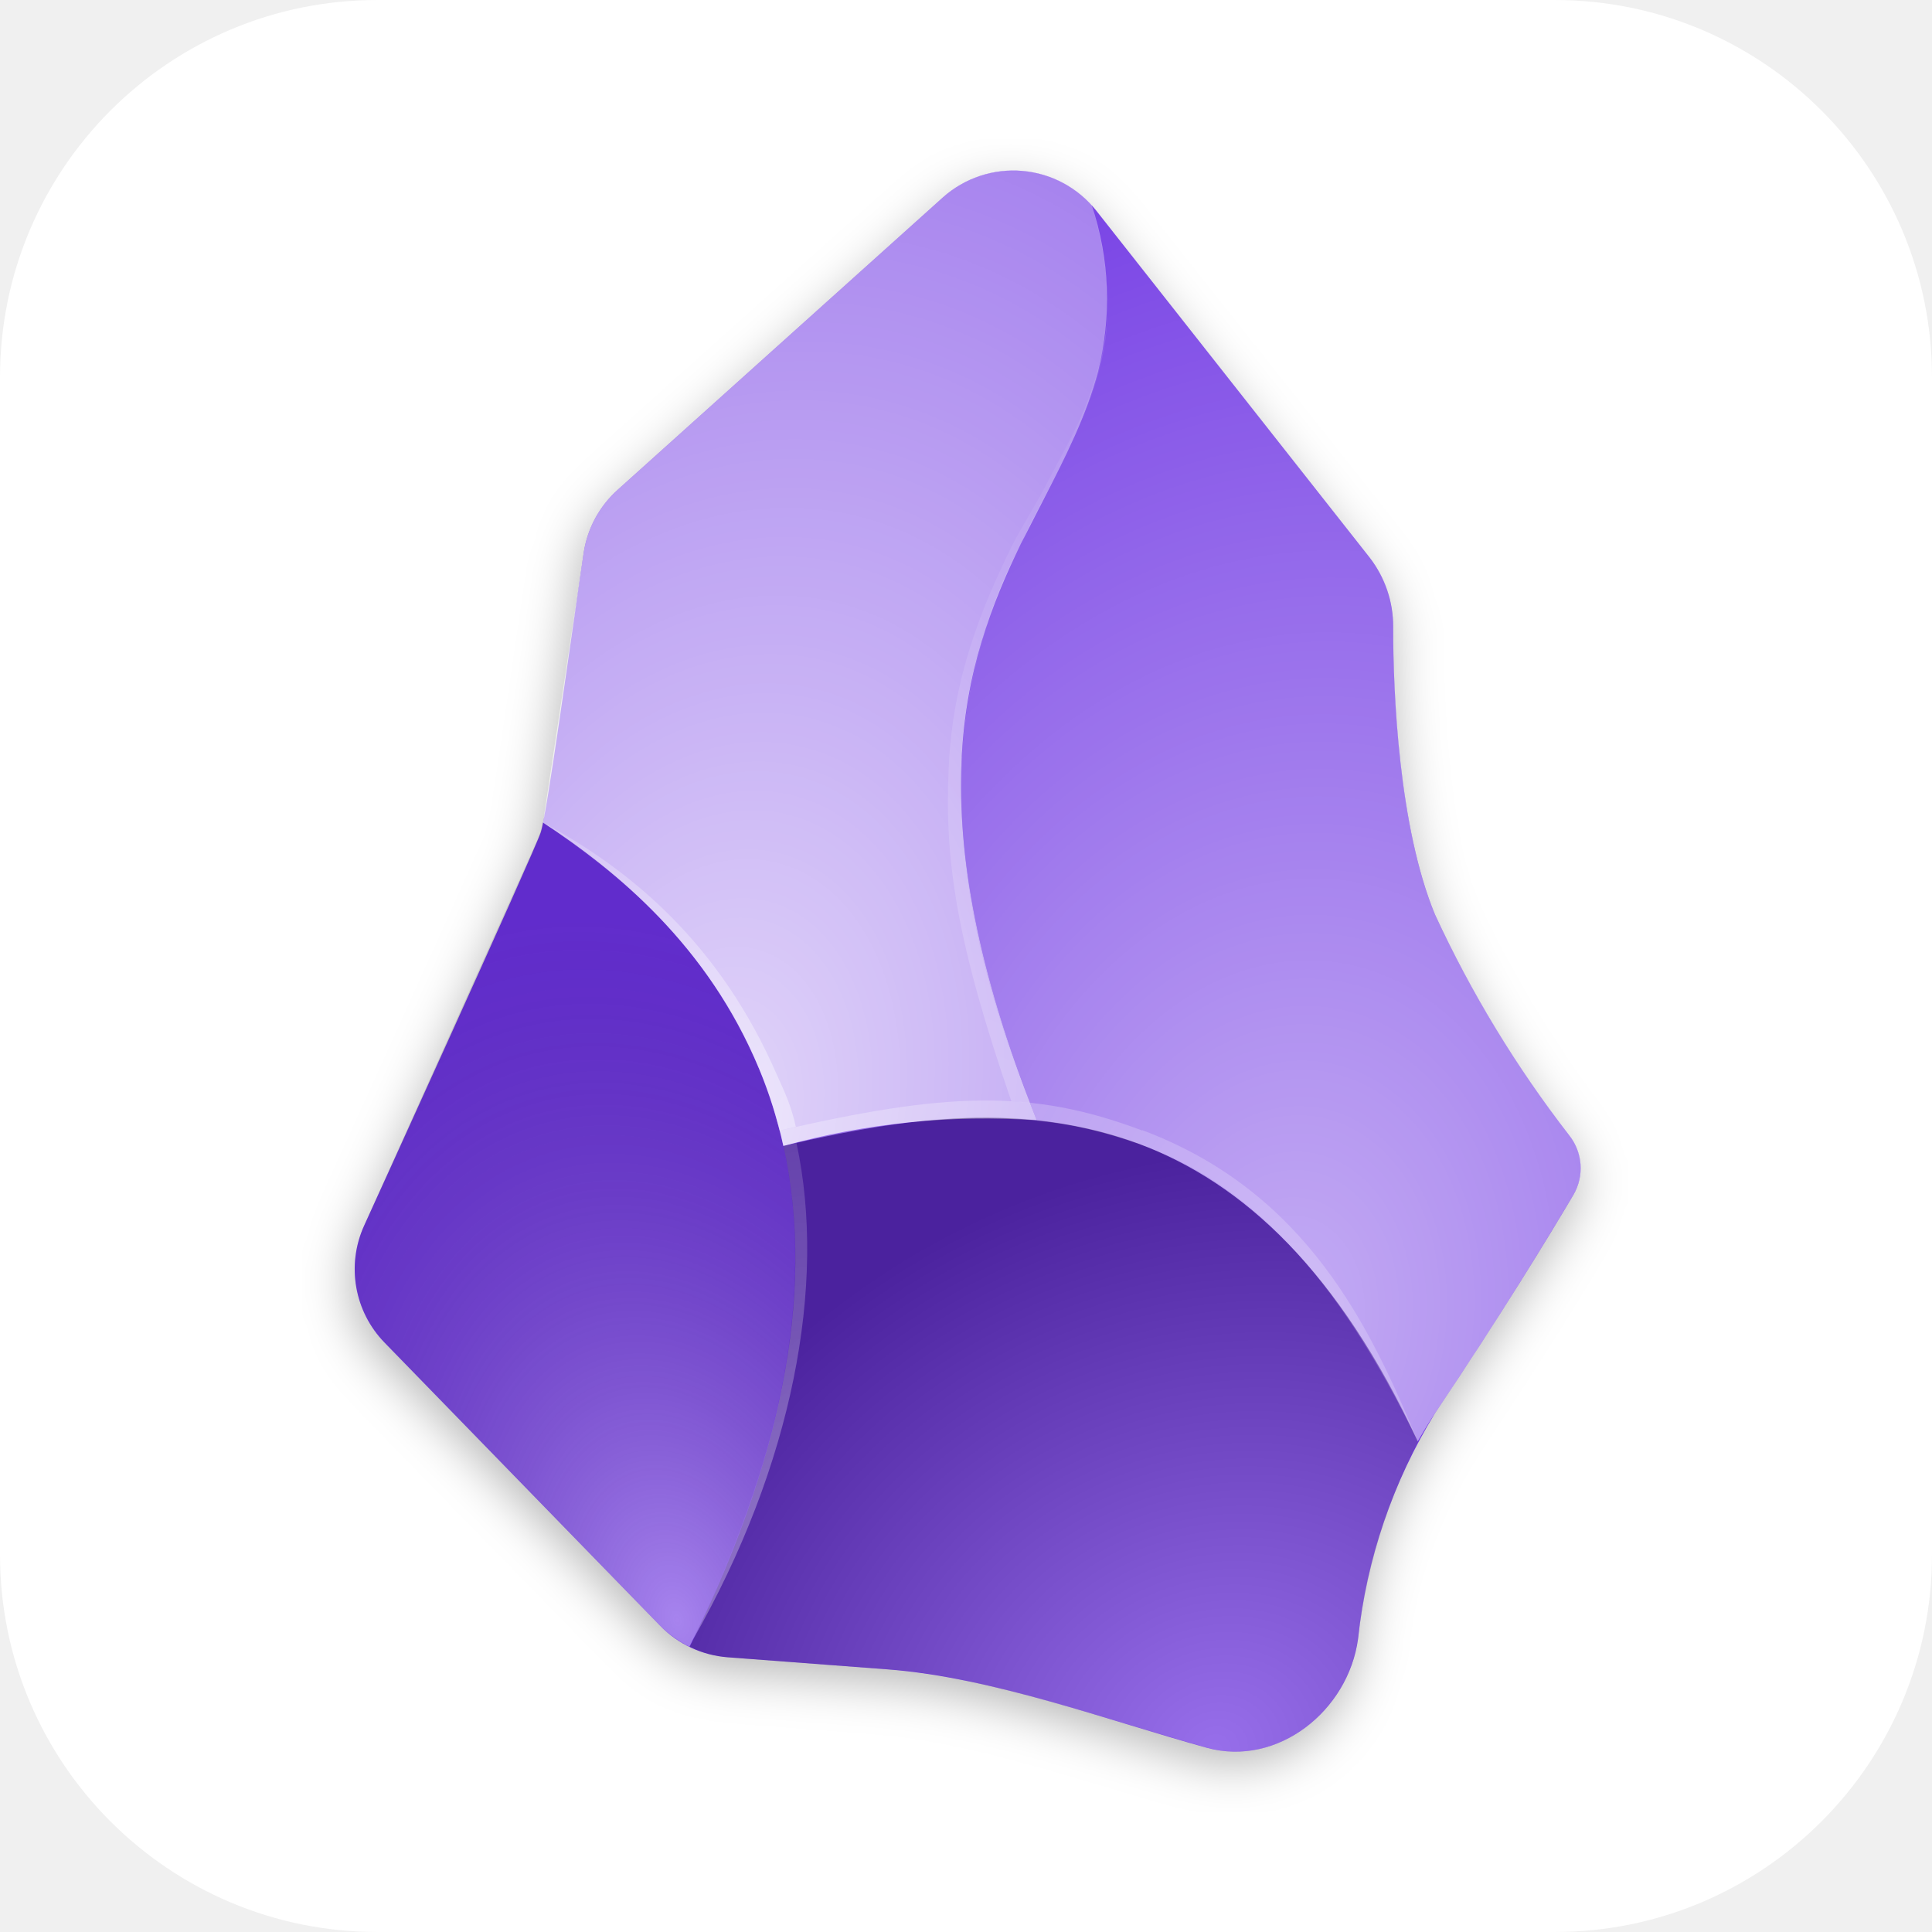
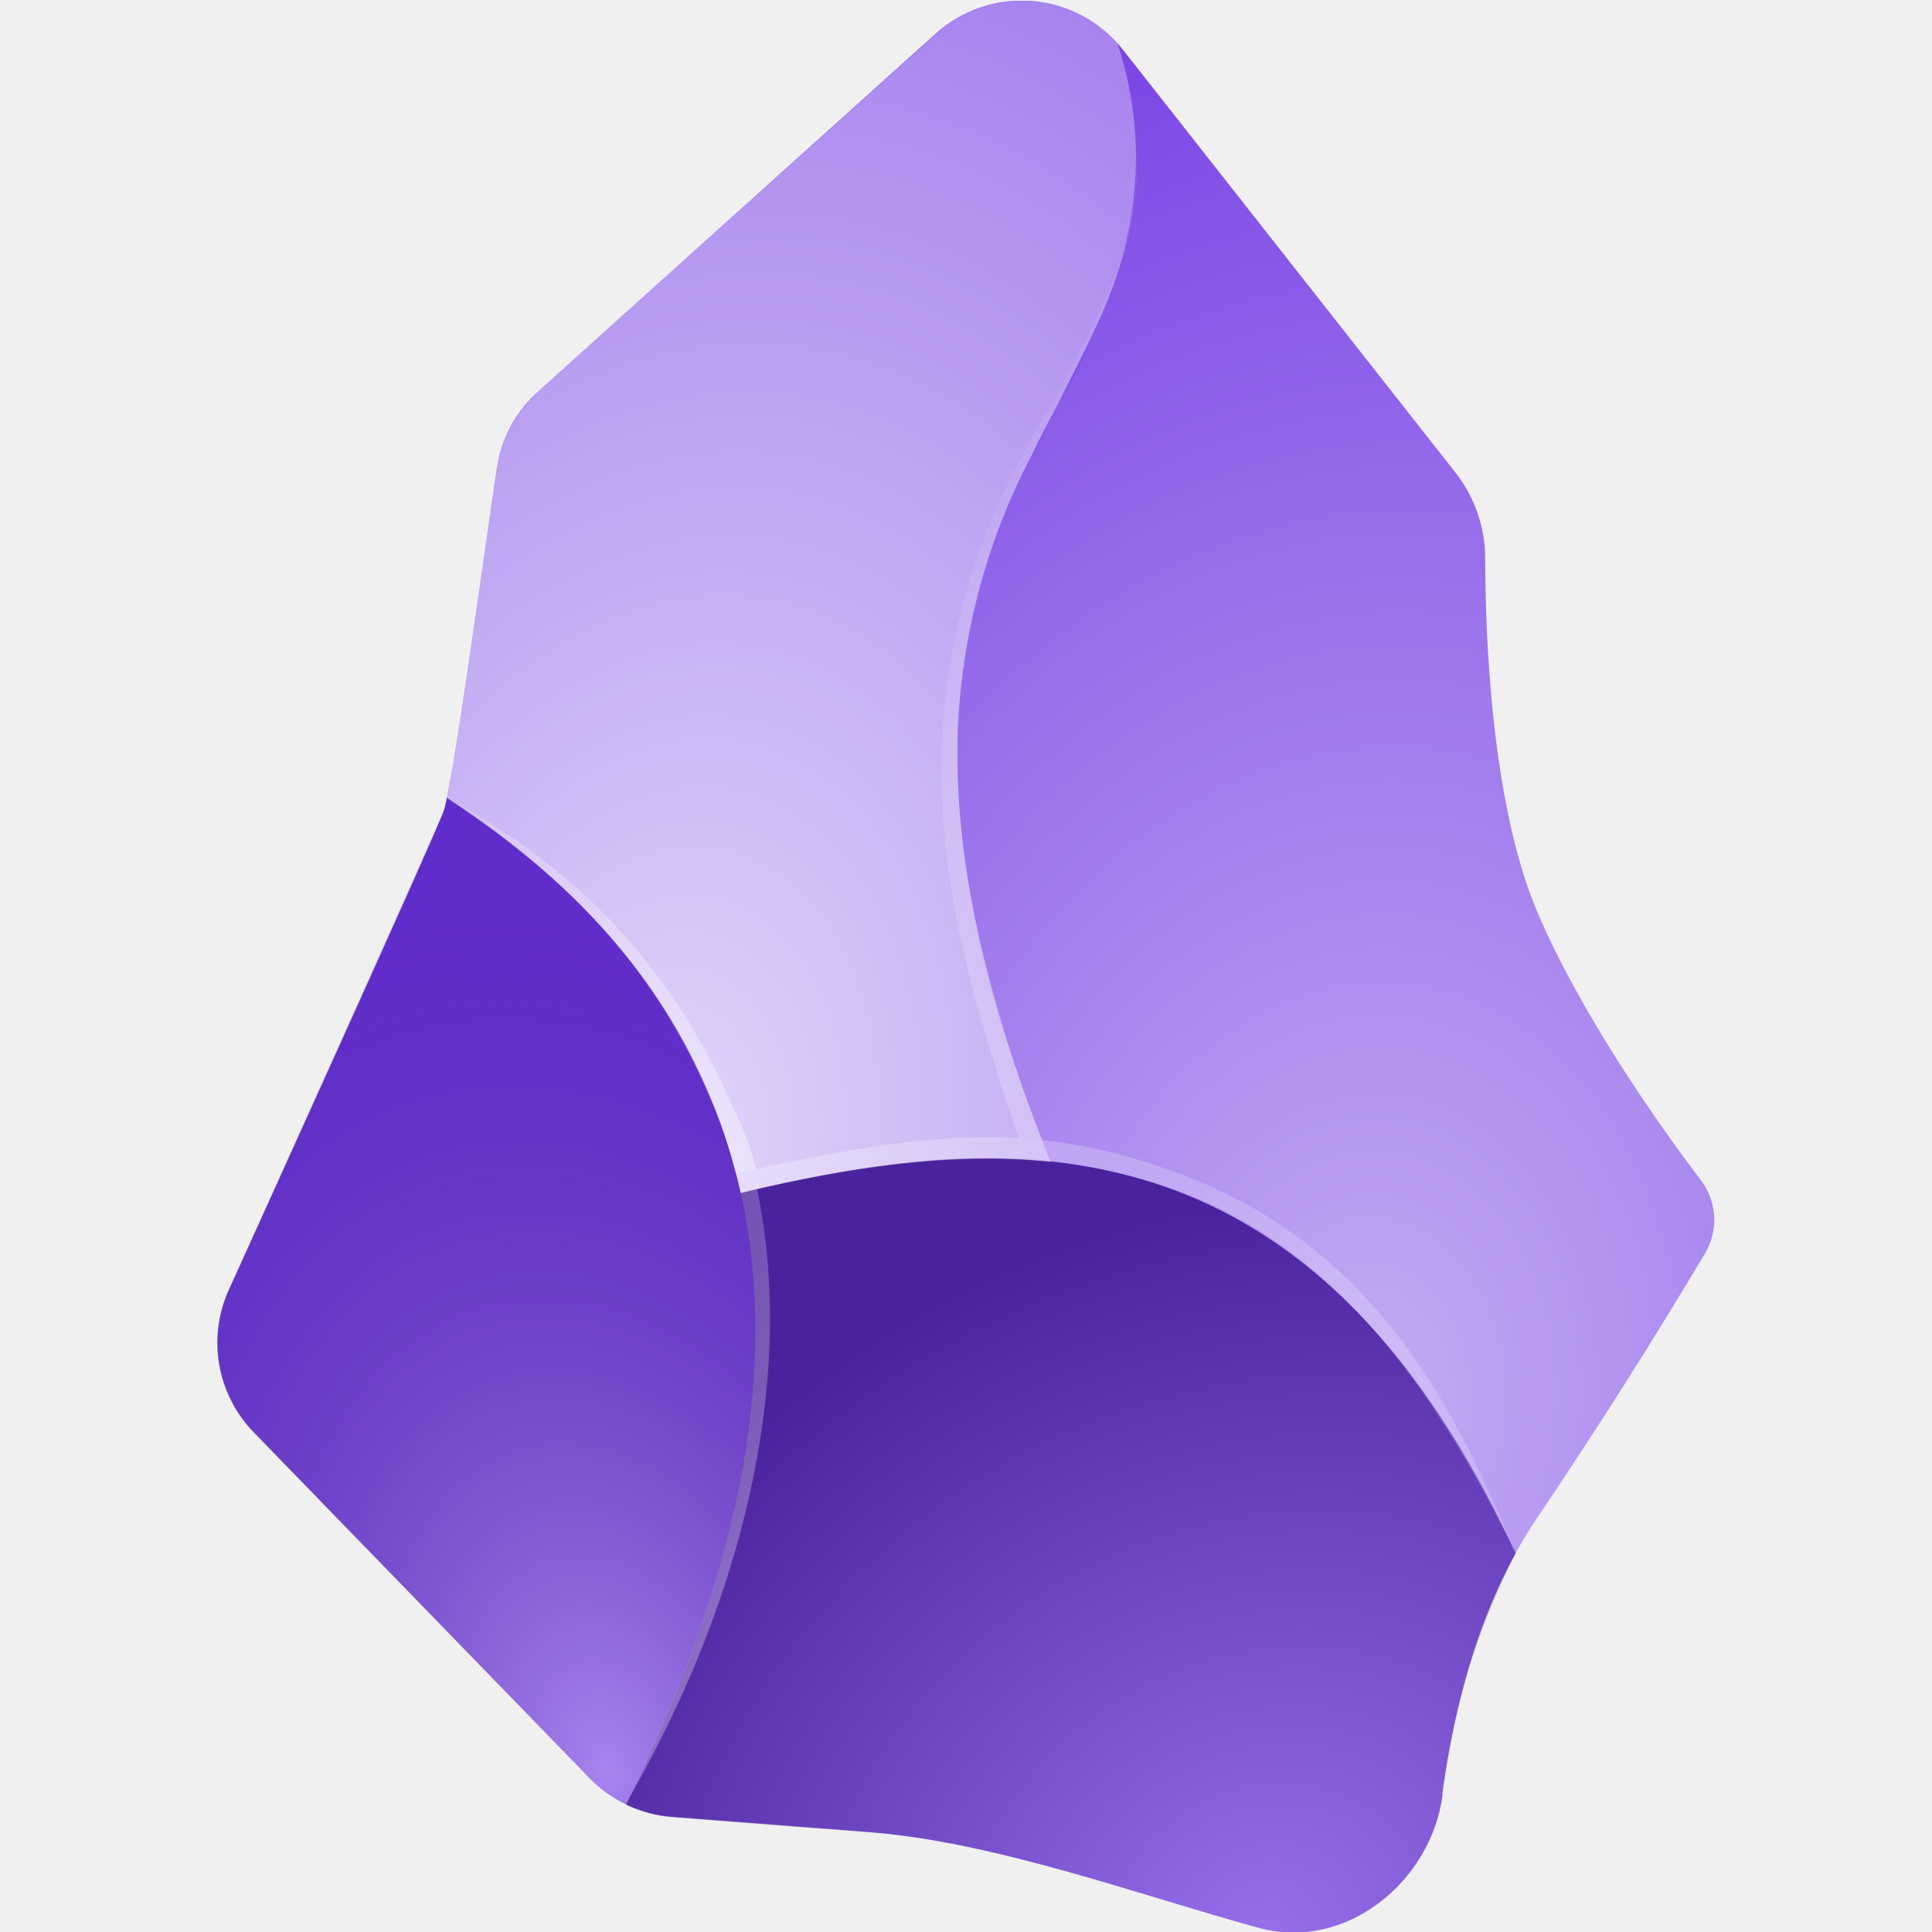
- <svg xmlns="http://www.w3.org/2000/svg" id="custom-logo" width="512" height="512" viewBox="0 0 512 512" fill="none" style="height:100%;width:100%;">
-   <defs>
-     <radialGradient id="b" cx="0" cy="0" r="1" gradientUnits="userSpaceOnUse" gradientTransform="matrix(-48 -185 123 -32 179 429.7)">
-       <stop stop-color="#fff" stop-opacity=".4" />
-       <stop offset="1" stop-opacity=".1" />
-     </radialGradient>
-     <radialGradient id="c" cx="0" cy="0" r="1" gradientUnits="userSpaceOnUse" gradientTransform="matrix(41 -310 229 30 341.6 351.3)">
-       <stop stop-color="#fff" stop-opacity=".6" />
-       <stop offset="1" stop-color="#fff" stop-opacity=".1" />
-     </radialGradient>
-     <radialGradient id="d" cx="0" cy="0" r="1" gradientUnits="userSpaceOnUse" gradientTransform="matrix(57 -261 178 39 190.5 296.3)">
-       <stop stop-color="#fff" stop-opacity=".8" />
-       <stop offset="1" stop-color="#fff" stop-opacity=".4" />
-     </radialGradient>
-     <radialGradient id="e" cx="0" cy="0" r="1" gradientUnits="userSpaceOnUse" gradientTransform="matrix(-79 -133 153 -90 321.4 464.2)">
-       <stop stop-color="#fff" stop-opacity=".3" />
-       <stop offset="1" stop-opacity=".3" />
-     </radialGradient>
-     <radialGradient id="f" cx="0" cy="0" r="1" gradientUnits="userSpaceOnUse" gradientTransform="matrix(-29 136 -92 -20 300.7 149.9)">
-       <stop stop-color="#fff" stop-opacity="0" />
-       <stop offset="1" stop-color="#fff" stop-opacity=".2" />
-     </radialGradient>
-     <radialGradient id="g" cx="0" cy="0" r="1" gradientUnits="userSpaceOnUse" gradientTransform="matrix(72 73 -155 153 137.8 225.2)">
-       <stop stop-color="#fff" stop-opacity=".2" />
-       <stop offset="1" stop-color="#fff" stop-opacity=".4" />
-     </radialGradient>
-     <radialGradient id="h" cx="0" cy="0" r="1" gradientUnits="userSpaceOnUse" gradientTransform="matrix(20 118 -251 43 215.1 273.7)">
-       <stop stop-color="#fff" stop-opacity=".1" />
-       <stop offset="1" stop-color="#fff" stop-opacity=".3" />
-     </radialGradient>
-     <radialGradient id="i" cx="0" cy="0" r="1" gradientUnits="userSpaceOnUse" gradientTransform="matrix(-162 -85 268 -510 374.4 371.7)">
-       <stop stop-color="#fff" stop-opacity=".2" />
-       <stop offset=".5" stop-color="#fff" stop-opacity=".2" />
-       <stop offset="1" stop-color="#fff" stop-opacity=".3" />
-     </radialGradient>
-     <filter id="a" x="80.1" y="37" width="351.1" height="443.2" filterUnits="userSpaceOnUse" color-interpolation-filters="sRGB">
-       <feFlood flood-opacity="0" result="BackgroundImageFix" />
-       <feBlend in="SourceGraphic" in2="BackgroundImageFix" result="shape" />
-       <feGaussianBlur stdDeviation="6.5" result="effect1_foregroundBlur_744_9191" />
-     </filter>
-   </defs>
-   <rect id="logo-bg" fill="#ffffff" width="512" height="512" rx="100" />
-   <g filter="url(#a)">
-     <path d="M359.2 437.5c-2.6 19-21.3 33.9-40 28.7-26.5-7.2-57.2-18.6-84.8-20.7l-42.4-3.2a28 28 0 0 1-18-8.3l-73-74.8a27.7 27.7 0 0 1-5.4-30.7s45-98.6 46.8-103.7c1.6-5.1 7.8-49.9 11.4-73.9a28 28 0 0 1 9-16.5L249 57.2a28 28 0 0 1 40.6 3.4l72.6 91.6a29.5 29.5 0 0 1 6.2 18.3c0 17.3 1.5 53 11.2 76a301.3 301.3 0 0 0 35.6 58.2 14 14 0 0 1 1 15.6c-6.3 10.7-18.9 31.3-36.6 57.6a142.2 142.2 0 0 0-20.5 59.6Z" fill="#000" fill-opacity=".3" />
+ <svg xmlns="http://www.w3.org/2000/svg" fill="none" height="100%" width="100%" viewBox="0 0 512 512">
+   <radialGradient id="logo-bottom-left" cx="0" cy="0" gradientTransform="matrix(-59 -225 150 -39 161.4 470)" gradientUnits="userSpaceOnUse" r="1">
+     <stop offset="0" stop-color="#fff" stop-opacity=".4" />
+     <stop offset="1" stop-opacity=".1" />
+   </radialGradient>
+   <radialGradient id="logo-top-right" cx="0" cy="0" gradientTransform="matrix(50 -379 280 37 360 374.2)" gradientUnits="userSpaceOnUse" r="1">
+     <stop offset="0" stop-color="#fff" stop-opacity=".6" />
+     <stop offset="1" stop-color="#fff" stop-opacity=".1" />
+   </radialGradient>
+   <radialGradient id="logo-top-left" cx="0" cy="0" gradientTransform="matrix(69 -319 218 47 175.4 307)" gradientUnits="userSpaceOnUse" r="1">
+     <stop offset="0" stop-color="#fff" stop-opacity=".8" />
+     <stop offset="1" stop-color="#fff" stop-opacity=".4" />
+   </radialGradient>
+   <radialGradient id="logo-bottom-right" cx="0" cy="0" gradientTransform="matrix(-96 -163 187 -111 335.3 512.2)" gradientUnits="userSpaceOnUse" r="1">
+     <stop offset="0" stop-color="#fff" stop-opacity=".3" />
+     <stop offset="1" stop-opacity=".3" />
+   </radialGradient>
+   <radialGradient id="logo-top-edge" cx="0" cy="0" gradientTransform="matrix(-36 166 -112 -24 310 128.2)" gradientUnits="userSpaceOnUse" r="1">
+     <stop offset="0" stop-color="#fff" stop-opacity="0" />
+     <stop offset="1" stop-color="#fff" stop-opacity=".2" />
+   </radialGradient>
+   <radialGradient id="logo-left-edge" cx="0" cy="0" gradientTransform="matrix(88 89 -190 187 111 220.2)" gradientUnits="userSpaceOnUse" r="1">
+     <stop offset="0" stop-color="#fff" stop-opacity=".2" />
+     <stop offset="1" stop-color="#fff" stop-opacity=".4" />
+   </radialGradient>
+   <radialGradient id="logo-bottom-edge" cx="0" cy="0" gradientTransform="matrix(9 130 -276 20 215 284)" gradientUnits="userSpaceOnUse" r="1">
+     <stop offset="0" stop-color="#fff" stop-opacity=".2" />
+     <stop offset="1" stop-color="#fff" stop-opacity=".3" />
+   </radialGradient>
+   <radialGradient id="logo-middle-edge" cx="0" cy="0" gradientTransform="matrix(-198 -104 327 -623 400 399.2)" gradientUnits="userSpaceOnUse" r="1">
+     <stop offset="0" stop-color="#fff" stop-opacity=".2" />
+     <stop offset=".5" stop-color="#fff" stop-opacity=".2" />
+     <stop offset="1" stop-color="#fff" stop-opacity=".3" />
+   </radialGradient>
+   <clipPath id="clip">
+     <path d="M.2.2h512v512H.2z" />
+   </clipPath>
+   <g clip-path="url(#clip)">
+     <path d="M382.3 475.6c-3.1 23.4-26 41.6-48.7 35.3-32.4-8.9-69.9-22.8-103.6-25.4l-51.7-4a34 34 0 0 1-22-10.2l-89-91.7a34 34 0 0 1-6.7-37.7s55-121 57.1-127.3c2-6.3 9.6-61.2 14-90.6 1.2-7.9 5-15 11-20.3L248 8.9a34.1 34.1 0 0 1 49.6 4.3L386 125.6a37 37 0 0 1 7.6 22.4c0 21.3 1.8 65 13.6 93.2 11.5 27.3 32.5 57 43.5 71.5a17.3 17.3 0 0 1 1.3 19.2 1494 1494 0 0 1-44.8 70.6c-15 22.3-21.9 49.9-25 73.1z" fill="#6c31e3" />
+     <path d="M165.9 478.3c41.4-84 40.2-144.2 22.6-187-16.2-39.6-46.3-64.5-70-80-.6 2.3-1.3 4.4-2.2 6.5L60.6 342a34 34 0 0 0 6.6 37.7l89.1 91.7a34 34 0 0 0 9.6 7z" fill="url(#logo-bottom-left)" />
+     <path d="M278.4 307.8c11.2 1.2 22.2 3.6 32.8 7.6 34 12.7 65 41.2 90.5 96.3 1.8-3.1 3.6-6.2 5.6-9.2a1536 1536 0 0 0 44.8-70.6 17 17 0 0 0-1.3-19.2c-11-14.6-32-44.2-43.5-71.5-11.8-28.2-13.5-72-13.6-93.2 0-8.1-2.6-16-7.6-22.4L297.6 13.2a34 34 0 0 0-1.5-1.7 96 96 0 0 1 2 54 198.3 198.3 0 0 1-17.6 41.3l-7.2 14.2a171 171 0 0 0-19.4 71c-1.2 29.4 4.8 66.4 24.5 115.8z" fill="url(#logo-top-right)" />
+     <path d="M278.4 307.8c-19.7-49.4-25.8-86.4-24.5-115.9a171 171 0 0 1 19.4-71c2.3-4.8 4.8-9.5 7.2-14.1 7.1-13.9 14-27 17.6-41.4a96 96 0 0 0-2-54A34.1 34.1 0 0 0 248 9l-105.4 94.8a34.1 34.1 0 0 0-10.9 20.3l-12.8 85-.5 2.3c23.8 15.5 54 40.4 70.1 80a147 147 0 0 1 7.8 24.8c28-6.8 55.7-11 82.1-8.3z" fill="url(#logo-top-left)" />
+     <path d="M333.6 511c22.7 6.2 45.6-12 48.7-35.4a187 187 0 0 1 19.4-63.9c-25.6-55-56.5-83.6-90.4-96.3-36-13.4-75.2-9-115 .7 8.9 40.4 3.6 93.3-30.4 162.2 4 1.8 8.1 3 12.5 3.3 0 0 24.4 2 53.6 4.1 29 2 72.4 17.1 101.6 25.2z" fill="url(#logo-bottom-right)" />
+     <g clip-rule="evenodd" fill-rule="evenodd">
+       <path d="M254.1 190c-1.3 29.2 2.4 62.8 22.1 112.1l-6.2-.5c-17.7-51.5-21.5-78-20.2-107.6a174.7 174.7 0 0 1 20.4-72c2.4-4.9 8-14.1 10.5-18.8 7.1-13.7 11.9-21 16-33.6 5.7-17.5 4.5-25.9 3.8-34.1 4.6 29.9-12.7 56-25.7 82.4a177.1 177.1 0 0 0-20.7 72z" fill="url(#logo-top-edge)" />
+       <path d="M194.3 293.4c2.4 5.4 4.6 9.8 6 16.5L195 311c-2.1-7.8-3.8-13.4-6.8-20-17.8-42-46.3-63.6-69.7-79.5 28.2 15.2 57.2 39 75.7 81.9z" fill="url(#logo-left-edge)" />
+       <path d="M200.6 315.1c9.8 46-1.2 104.2-33.6 160.9 27.1-56.2 40.2-110.1 29.3-160z" fill="url(#logo-bottom-edge)" />
+       <path d="M312.5 311c53.1 19.9 73.6 63.6 88.9 100-19-38.1-45.2-80.3-90.8-96-34.8-11.8-64.1-10.4-114.3 1l-1.1-5c53.2-12.1 81-13.5 117.3 0z" fill="url(#logo-middle-edge)" />
+     </g>
  </g>
-   <path id="arrow" d="M359.9 434.3c-2.6 19.1-21.3 34-40 28.9-26.4-7.3-57-18.7-84.7-20.8l-42.3-3.2a27.9 27.9 0 0 1-18-8.4l-73-75a27.9 27.9 0 0 1-5.4-31s45.1-99 46.8-104.2c1.7-5.1 7.8-50 11.4-74.2a28 28 0 0 1 9-16.6l86.2-77.5a28 28 0 0 1 40.6 3.5l72.5 92a29.7 29.7 0 0 1 6.2 18.3c0 17.4 1.5 53.2 11.1 76.3a303 303 0 0 0 35.6 58.5 14 14 0 0 1 1.1 15.7c-6.4 10.8-18.9 31.4-36.7 57.9a143.3 143.3 0 0 0-20.4 59.8Z" fill="#6c31e3" />
-   <path d="M182.7 436.4c33.9-68.7 33-118 18.5-153-13.2-32.4-37.9-52.8-57.3-65.5-.4 1.9-1 3.7-1.8 5.4L96.5 324.8a27.9 27.9 0 0 0 5.5 31l72.9 75c2.3 2.3 5 4.2 7.8 5.6Z" fill="url(#b)" />
-   <path d="M274.9 297c9.1.9 18 2.9 26.8 6.1 27.8 10.4 53.1 33.8 74 78.9 1.5-2.6 3-5.1 4.6-7.5a1222 1222 0 0 0 36.7-57.9 14 14 0 0 0-1-15.7 303 303 0 0 1-35.7-58.5c-9.6-23-11-58.9-11.1-76.3 0-6.6-2.1-13.1-6.2-18.3l-72.5-92-1.2-1.5c5.3 17.5 5 31.5 1.7 44.2-3 11.8-8.6 22.5-14.5 33.8-2 3.8-4 7.7-5.9 11.7a140 140 0 0 0-15.8 58c-1 24.2 3.9 54.5 20 95Z" fill="url(#c)" />
-   <path d="M274.8 297c-16.1-40.5-21-70.8-20-95 1-24 8-42 15.8-58l6-11.7c5.8-11.3 11.3-22 14.4-33.8a78.5 78.5 0 0 0-1.7-44.2 28 28 0 0 0-39.4-2l-86.2 77.5a28 28 0 0 0-9 16.6L144.2 216c0 .7-.2 1.3-.3 2 19.4 12.6 44 33 57.3 65.3 2.6 6.4 4.8 13.1 6.4 20.4a200 200 0 0 1 67.2-6.8Z" fill="url(#d)" />
-   <path d="M320 463.2c18.6 5.1 37.3-9.8 39.9-29a153 153 0 0 1 15.9-52.2c-21-45.1-46.3-68.5-74-78.9-29.5-11-61.6-7.3-94.2.6 7.3 33.1 3 76.4-24.8 132.7 3.1 1.6 6.6 2.5 10.1 2.8l43.9 3.3c23.8 1.7 59.3 14 83.2 20.7Z" fill="url(#e)" />
-   <path fill-rule="evenodd" clip-rule="evenodd" d="M255 200.5c-1.1 24 1.9 51.4 18 91.8l-5-.5c-14.5-42.1-17.7-63.7-16.6-88 1-24.3 8.9-43 16.7-59 2-4 6.6-11.5 8.6-15.3 5.8-11.3 9.7-17.2 13-27.5 4.8-14.4 3.8-21.2 3.2-28 3.7 24.5-10.4 45.8-21 67.5a145 145 0 0 0-17 59Z" fill="url(#f)" />
-   <path fill-rule="evenodd" clip-rule="evenodd" d="M206 285.1c2 4.4 3.7 8 4.9 13.5l-4.3 1c-1.7-6.4-3-11-5.5-16.5-14.6-34.3-38-52-57-65 23 12.4 46.7 31.9 61.9 67Z" fill="url(#g)" />
-   <path fill-rule="evenodd" clip-rule="evenodd" d="M211.1 303c8 37.5-1 85.2-27.5 131.6 22.2-46 33-90.1 24-131l3.5-.7Z" fill="url(#h)" />
-   <path fill-rule="evenodd" clip-rule="evenodd" d="M302.7 299.5c43.5 16.3 60.3 52 72.8 81.9-15.5-31.2-37-65.7-74.4-78.5-28.4-9.8-52.4-8.6-93.5.7l-.9-4c43.6-10 66.4-11.2 96 0Z" fill="url(#i)" />
</svg>
